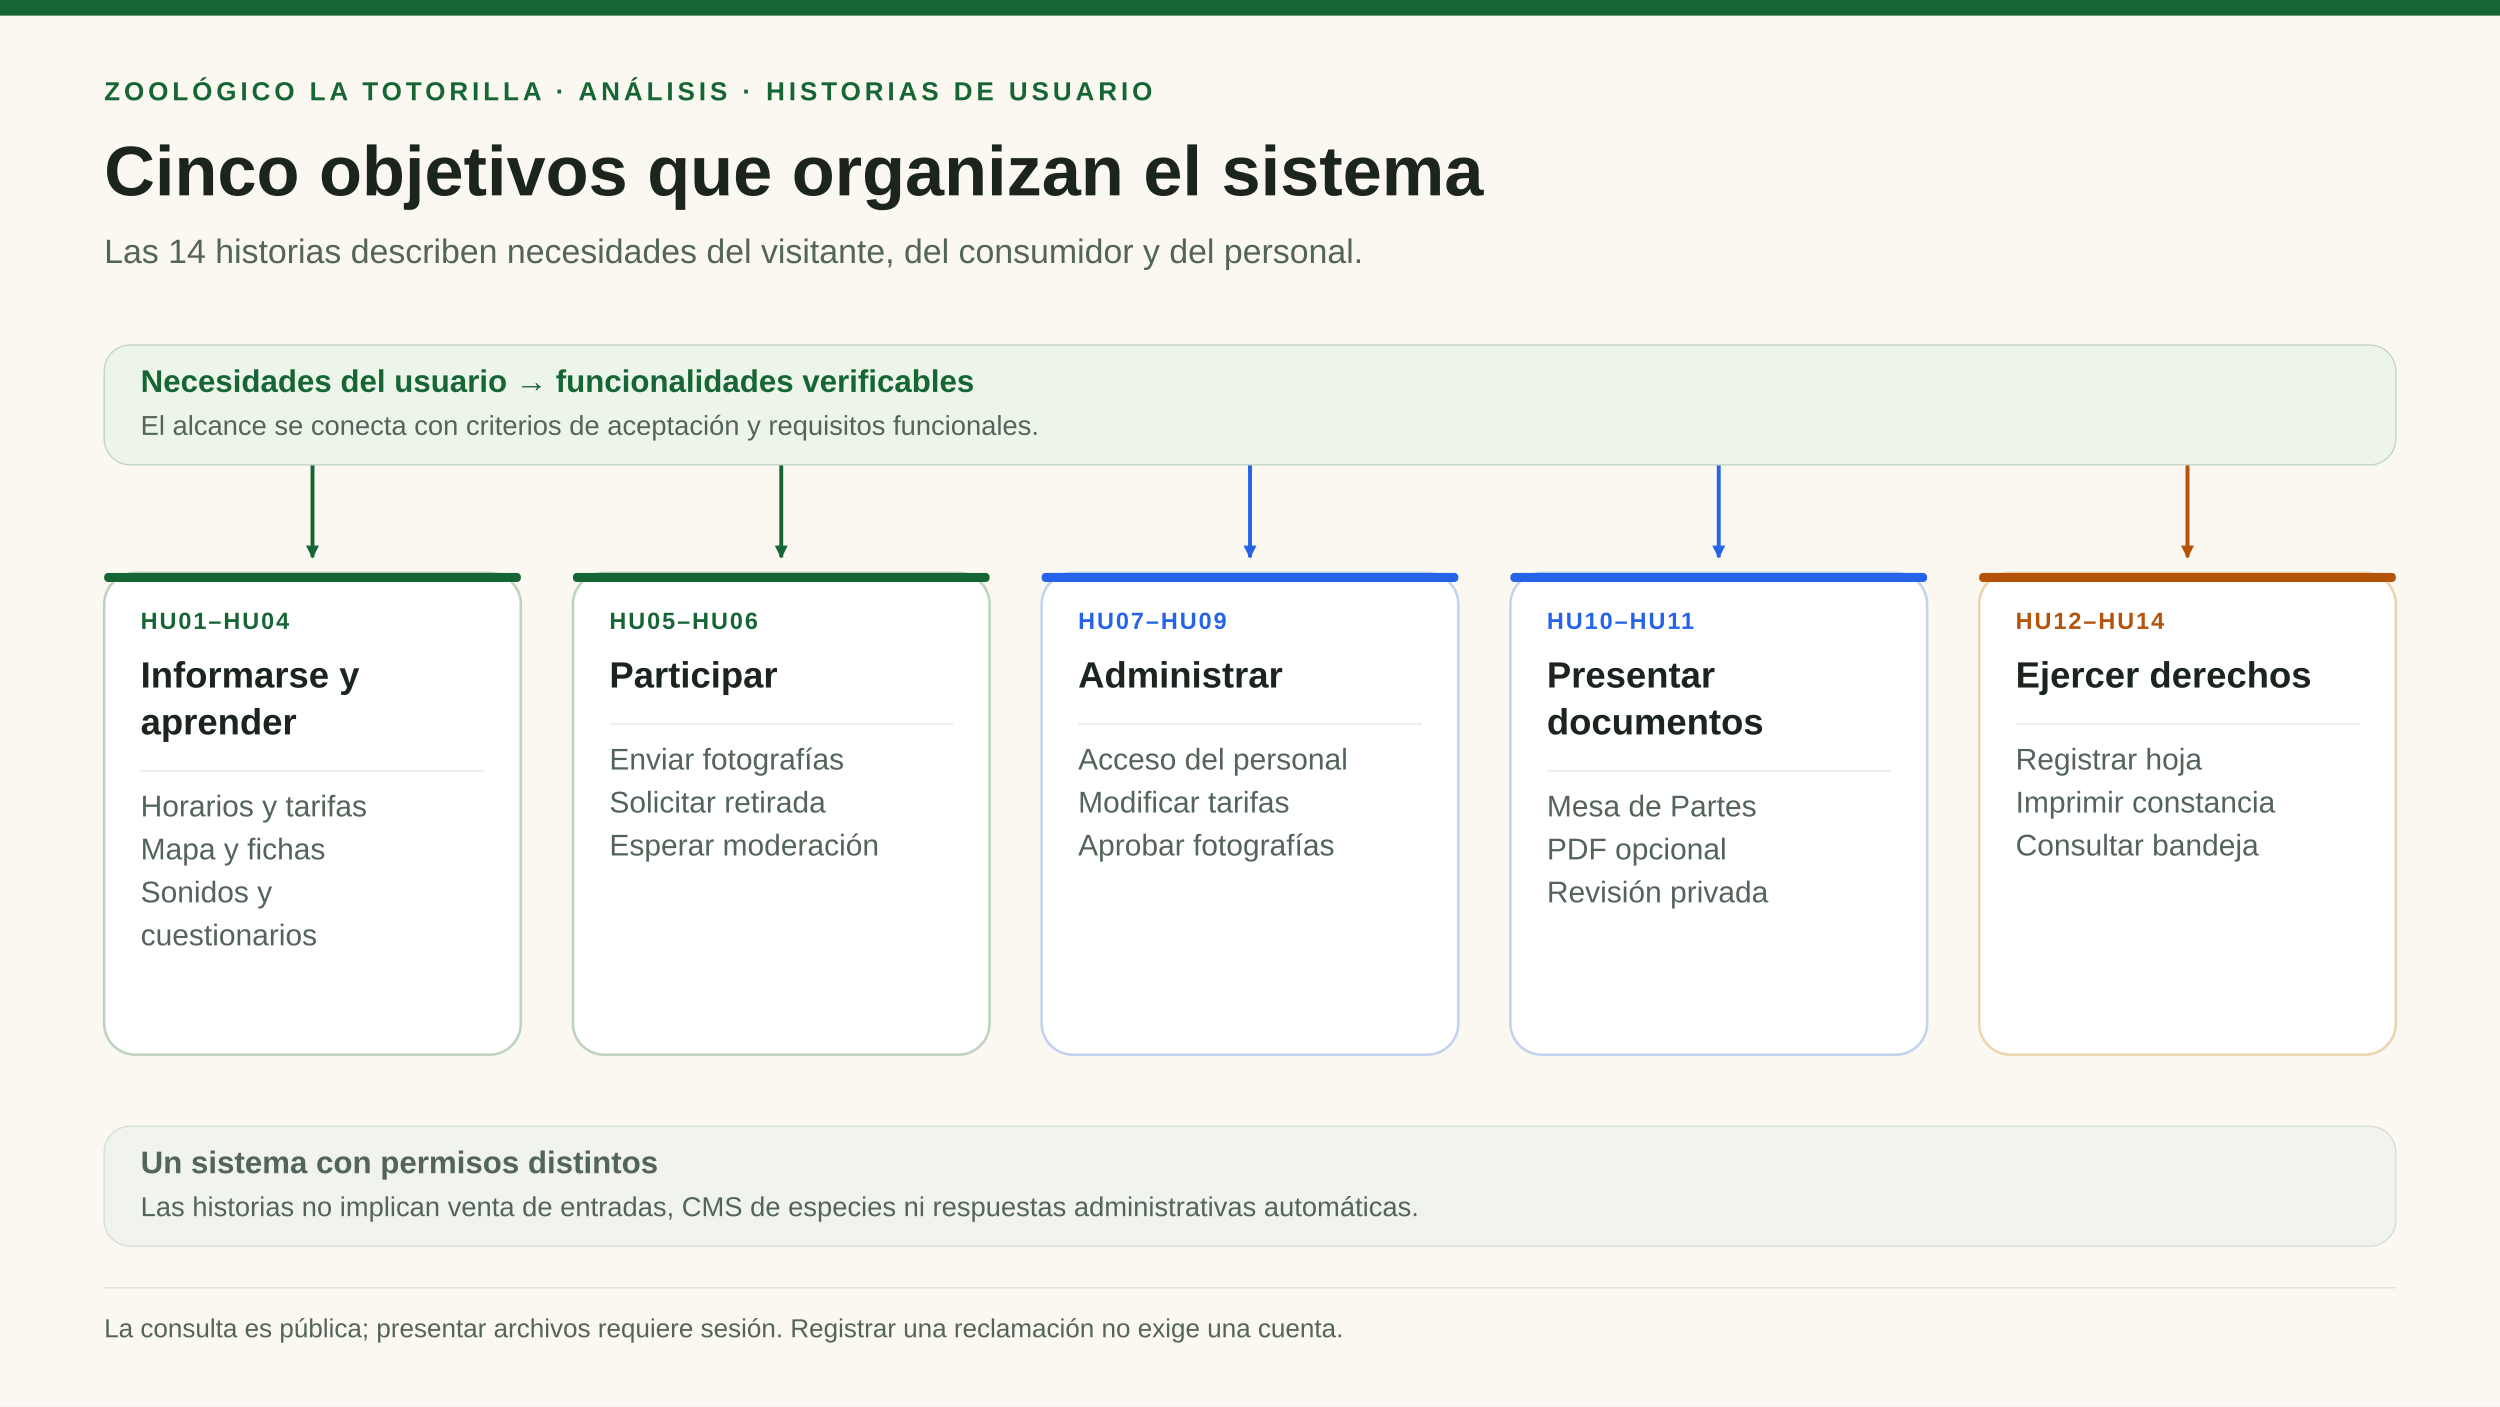
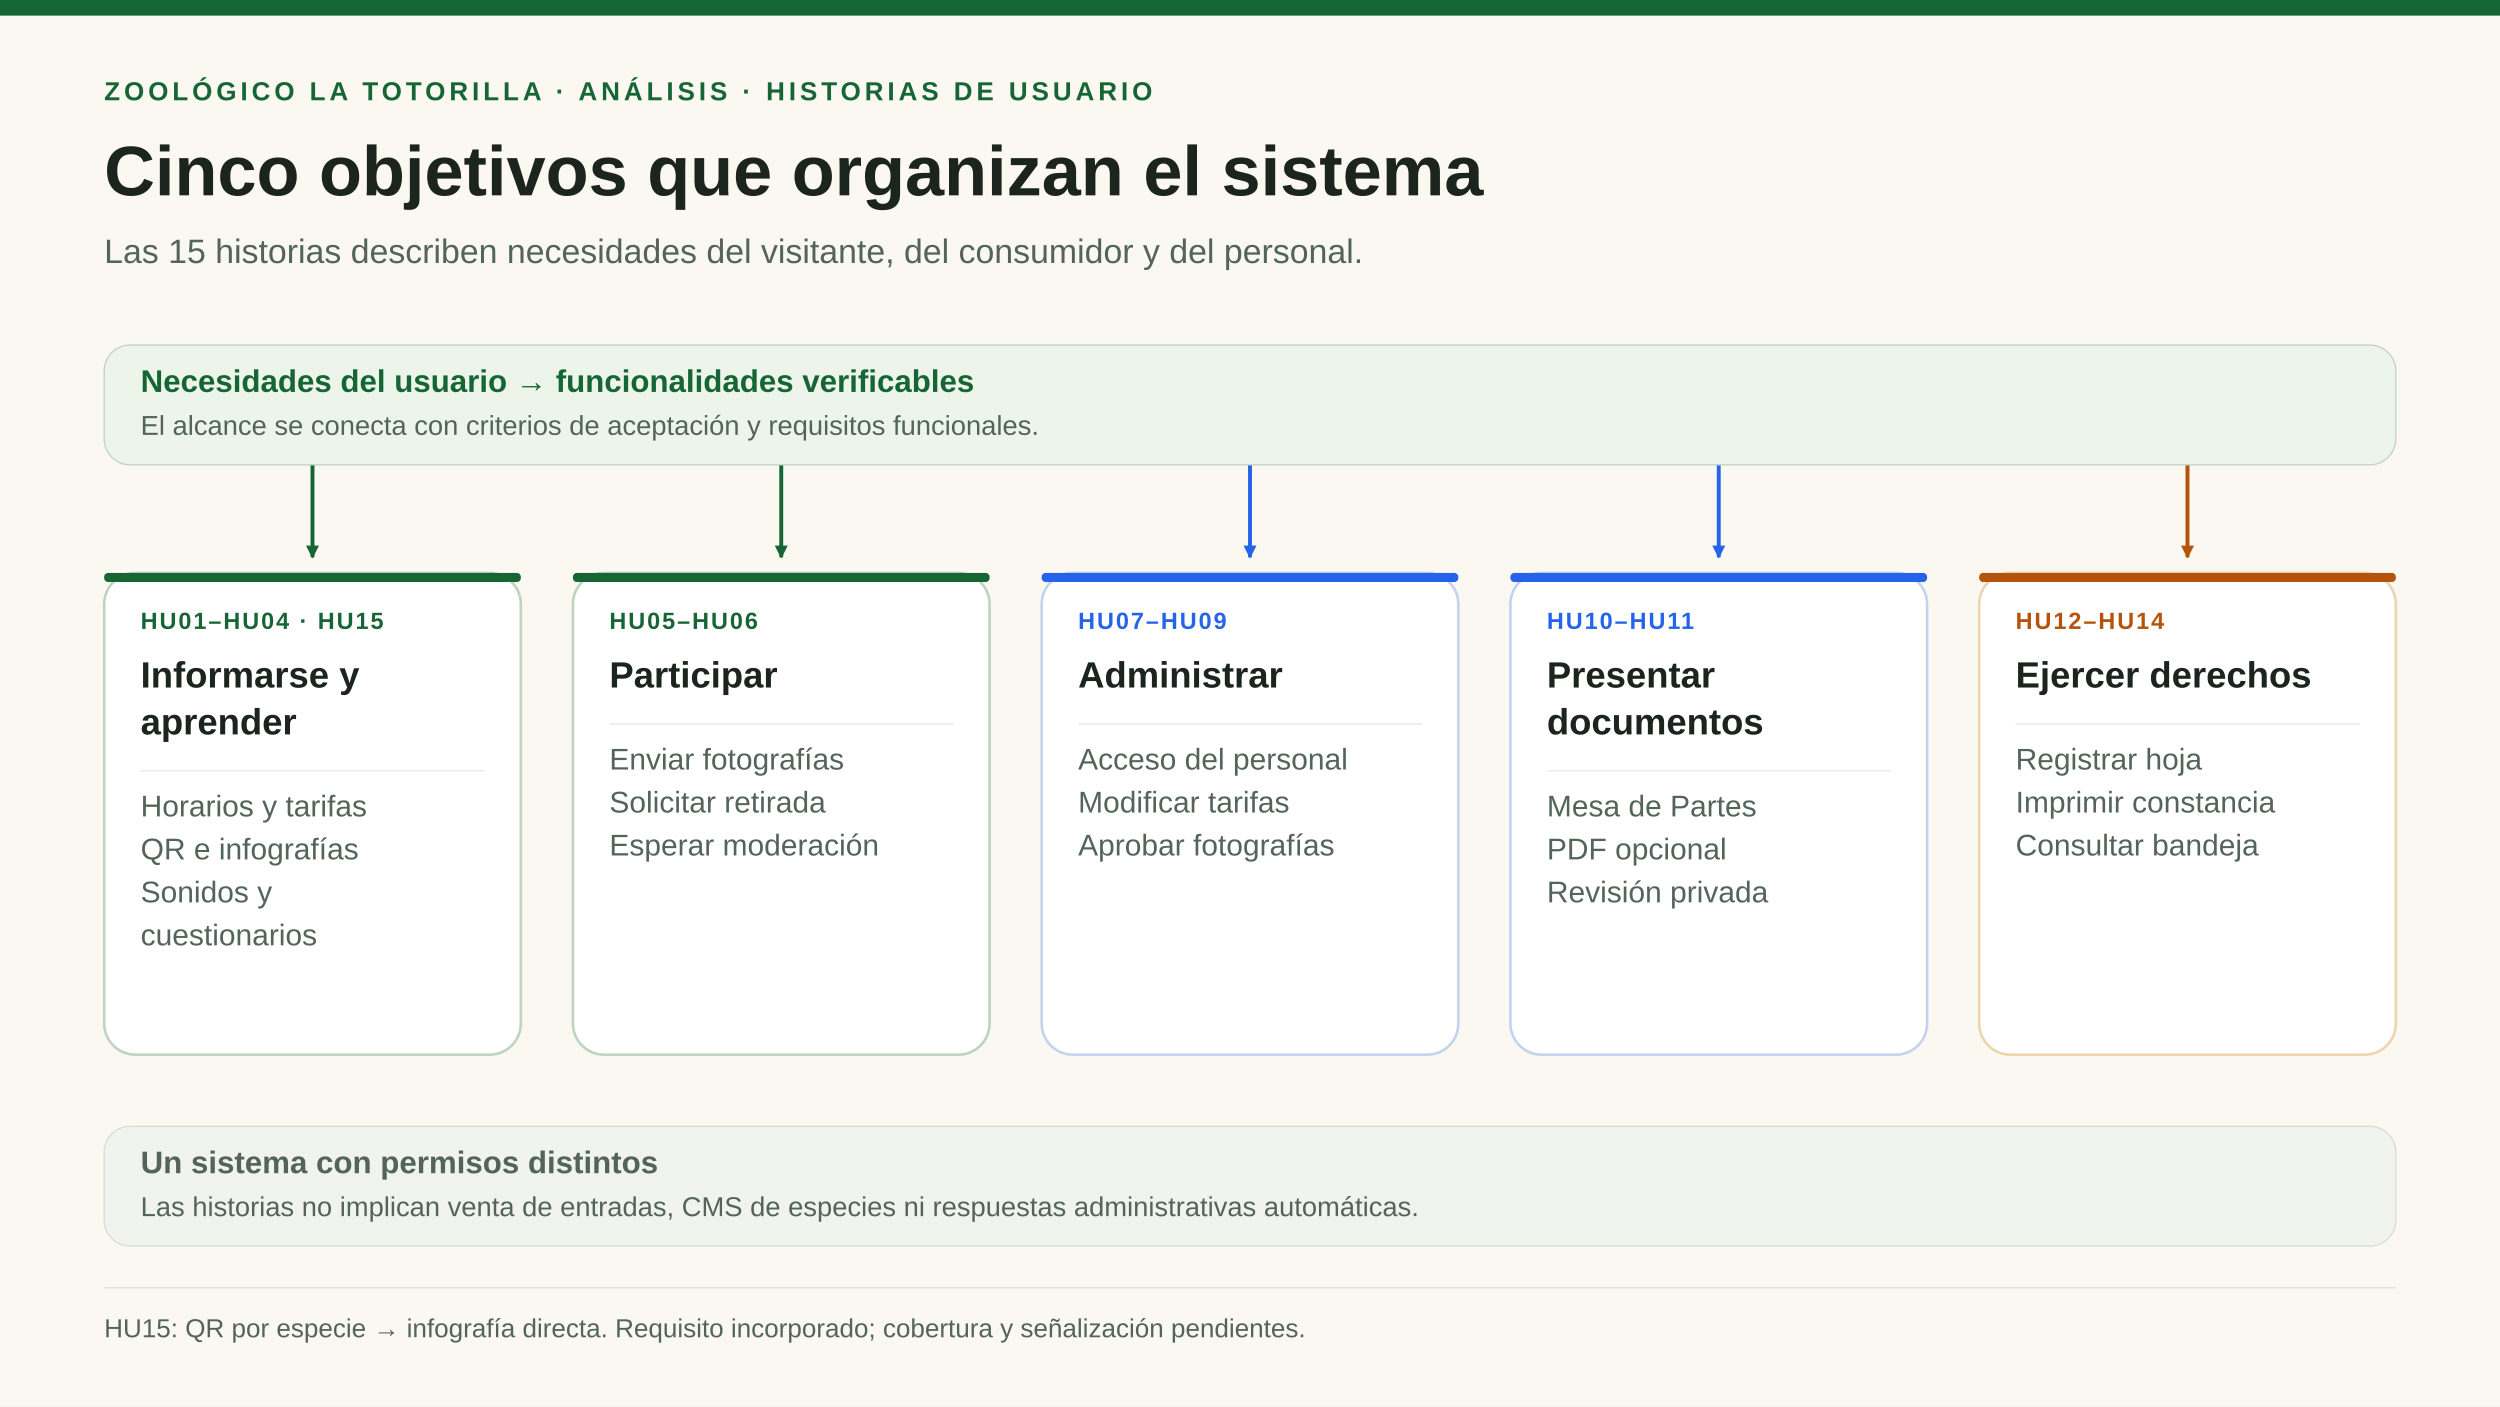
<svg xmlns="http://www.w3.org/2000/svg" width="1920" height="1080" viewBox="0 0 1920 1080" role="img" aria-labelledby="title">
  <defs>
    <marker id="green" markerWidth="10" markerHeight="10" refX="9" refY="5" orient="auto-start-reverse" markerUnits="userSpaceOnUse">
      <path d="M0 0L10 5L0 10Z" fill="#166534" />
    </marker>
    <marker id="blue" markerWidth="10" markerHeight="10" refX="9" refY="5" orient="auto-start-reverse" markerUnits="userSpaceOnUse">
      <path d="M0 0L10 5L0 10Z" fill="#2563eb" />
    </marker>
    <marker id="amber" markerWidth="10" markerHeight="10" refX="9" refY="5" orient="auto-start-reverse" markerUnits="userSpaceOnUse">
      <path d="M0 0L10 5L0 10Z" fill="#b45309" />
    </marker>
    <marker id="gray" markerWidth="10" markerHeight="10" refX="9" refY="5" orient="auto-start-reverse" markerUnits="userSpaceOnUse">
      <path d="M0 0L10 5L0 10Z" fill="#536459" />
    </marker>
    <marker id="red" markerWidth="10" markerHeight="10" refX="9" refY="5" orient="auto-start-reverse" markerUnits="userSpaceOnUse">
      <path d="M0 0L10 5L0 10Z" fill="#b23c35" />
    </marker>
    <style>text{font-family:'Segoe UI',Arial,sans-serif}</style>
  </defs>
  <rect width="1920" height="1080" fill="#faf8f1" />
  <rect width="1920" height="12" fill="#166534" />
  <path d="M240 357 L240 428" fill="none" stroke="#166534" stroke-width="3" stroke-linejoin="round" marker-end="url(#green)" />
  <path d="M600 357 L600 428" fill="none" stroke="#166534" stroke-width="3" stroke-linejoin="round" marker-end="url(#green)" />
  <path d="M960 357 L960 428" fill="none" stroke="#2563eb" stroke-width="3" stroke-linejoin="round" marker-end="url(#blue)" />
  <path d="M1320 357 L1320 428" fill="none" stroke="#2563eb" stroke-width="3" stroke-linejoin="round" marker-end="url(#blue)" />
  <path d="M1680 357 L1680 428" fill="none" stroke="#b45309" stroke-width="3" stroke-linejoin="round" marker-end="url(#amber)" />
  <text x="80" y="77" font-size="20" font-weight="700" fill="#166534" text-anchor="start" letter-spacing="3">ZOOLÓGICO LA TOTORILLA · ANÁLISIS · HISTORIAS DE USUARIO</text>
  <text x="80" y="150" font-size="54" font-weight="700" fill="#1c241e" text-anchor="start" letter-spacing="0">Cinco objetivos que organizan el sistema</text>
-   <text x="80" y="202" font-size="26" font-weight="400" fill="#536459" text-anchor="start" letter-spacing="0">Las 14 historias describen necesidades del visitante, del consumidor y del personal.</text>
+   <text x="80" y="202" font-size="26" font-weight="400" fill="#536459" text-anchor="start" letter-spacing="0">Las 15 historias describen necesidades del visitante, del consumidor y del personal.</text>
  <path d="M80 989H1840" stroke="#dce3d8" />
-   <text x="80" y="1027" font-size="20" font-weight="400" fill="#536459" text-anchor="start" letter-spacing="0">La consulta es pública; presentar archivos requiere sesión. Registrar una reclamación no exige una cuenta.</text>
+   <text x="80" y="1027" font-size="20" font-weight="400" fill="#536459" text-anchor="start" letter-spacing="0">HU15: QR por especie → infografía directa. Requisito incorporado; cobertura y señalización pendientes.</text>
  <rect x="80" y="265" width="1760" height="92" rx="20" fill="#edf5eb" stroke="#bed3c0" />
  <text x="108" y="301" font-size="24" font-weight="600" fill="#166534" text-anchor="start" letter-spacing="0">Necesidades del usuario → funcionalidades verificables</text>
  <text x="108" y="334" font-size="21" font-weight="400" fill="#536459" text-anchor="start" letter-spacing="0">El alcance se conecta con criterios de aceptación y requisitos funcionales.</text>
  <g id="card-1" data-card="80,440,320,370">
    <rect x="80" y="440" width="320" height="370" rx="24" fill="white" stroke="#bed3c0" stroke-width="2" />
    <rect x="80" y="440" width="320" height="7" rx="3" fill="#166534" />
-     <text x="108" y="483" font-size="18" font-weight="700" fill="#166534" text-anchor="start" letter-spacing="1.5">HU01–HU04</text>
+     <text x="108" y="483" font-size="18" font-weight="700" fill="#166534" text-anchor="start" letter-spacing="1.5">HU01–HU04 · HU15</text>
    <text x="108" y="528" font-size="28" font-weight="700" fill="#1c241e" text-anchor="start" letter-spacing="0">Informarse y</text>
    <text x="108" y="564" font-size="28" font-weight="700" fill="#1c241e" text-anchor="start" letter-spacing="0">aprender</text>
    <path d="M108 592H372" stroke="#e4e8df" />
    <text x="108" y="627" font-size="23" font-weight="400" fill="#536459" text-anchor="start" letter-spacing="0">Horarios y tarifas</text>
-     <text x="108" y="660" font-size="23" font-weight="400" fill="#536459" text-anchor="start" letter-spacing="0">Mapa y fichas</text>
+     <text x="108" y="660" font-size="23" font-weight="400" fill="#536459" text-anchor="start" letter-spacing="0">QR e infografías</text>
    <text x="108" y="693" font-size="23" font-weight="400" fill="#536459" text-anchor="start" letter-spacing="0">Sonidos y</text>
    <text x="108" y="726" font-size="23" font-weight="400" fill="#536459" text-anchor="start" letter-spacing="0">cuestionarios</text>
  </g>
  <g id="card-2" data-card="440,440,320,370">
    <rect x="440" y="440" width="320" height="370" rx="24" fill="white" stroke="#bed3c0" stroke-width="2" />
    <rect x="440" y="440" width="320" height="7" rx="3" fill="#166534" />
    <text x="468" y="483" font-size="18" font-weight="700" fill="#166534" text-anchor="start" letter-spacing="1.5">HU05–HU06</text>
    <text x="468" y="528" font-size="28" font-weight="700" fill="#1c241e" text-anchor="start" letter-spacing="0">Participar</text>
    <path d="M468 556H732" stroke="#e4e8df" />
    <text x="468" y="591" font-size="23" font-weight="400" fill="#536459" text-anchor="start" letter-spacing="0">Enviar fotografías</text>
    <text x="468" y="624" font-size="23" font-weight="400" fill="#536459" text-anchor="start" letter-spacing="0">Solicitar retirada</text>
    <text x="468" y="657" font-size="23" font-weight="400" fill="#536459" text-anchor="start" letter-spacing="0">Esperar moderación</text>
  </g>
  <g id="card-3" data-card="800,440,320,370">
    <rect x="800" y="440" width="320" height="370" rx="24" fill="white" stroke="#c3d3ee" stroke-width="2" />
    <rect x="800" y="440" width="320" height="7" rx="3" fill="#2563eb" />
    <text x="828" y="483" font-size="18" font-weight="700" fill="#2563eb" text-anchor="start" letter-spacing="1.5">HU07–HU09</text>
    <text x="828" y="528" font-size="28" font-weight="700" fill="#1c241e" text-anchor="start" letter-spacing="0">Administrar</text>
    <path d="M828 556H1092" stroke="#e4e8df" />
    <text x="828" y="591" font-size="23" font-weight="400" fill="#536459" text-anchor="start" letter-spacing="0">Acceso del personal</text>
    <text x="828" y="624" font-size="23" font-weight="400" fill="#536459" text-anchor="start" letter-spacing="0">Modificar tarifas</text>
    <text x="828" y="657" font-size="23" font-weight="400" fill="#536459" text-anchor="start" letter-spacing="0">Aprobar fotografías</text>
  </g>
  <g id="card-4" data-card="1160,440,320,370">
    <rect x="1160" y="440" width="320" height="370" rx="24" fill="white" stroke="#c3d3ee" stroke-width="2" />
    <rect x="1160" y="440" width="320" height="7" rx="3" fill="#2563eb" />
    <text x="1188" y="483" font-size="18" font-weight="700" fill="#2563eb" text-anchor="start" letter-spacing="1.5">HU10–HU11</text>
    <text x="1188" y="528" font-size="28" font-weight="700" fill="#1c241e" text-anchor="start" letter-spacing="0">Presentar</text>
    <text x="1188" y="564" font-size="28" font-weight="700" fill="#1c241e" text-anchor="start" letter-spacing="0">documentos</text>
    <path d="M1188 592H1452" stroke="#e4e8df" />
    <text x="1188" y="627" font-size="23" font-weight="400" fill="#536459" text-anchor="start" letter-spacing="0">Mesa de Partes</text>
    <text x="1188" y="660" font-size="23" font-weight="400" fill="#536459" text-anchor="start" letter-spacing="0">PDF opcional</text>
    <text x="1188" y="693" font-size="23" font-weight="400" fill="#536459" text-anchor="start" letter-spacing="0">Revisión privada</text>
  </g>
  <g id="card-5" data-card="1520,440,320,370">
    <rect x="1520" y="440" width="320" height="370" rx="24" fill="white" stroke="#ecd4ad" stroke-width="2" />
    <rect x="1520" y="440" width="320" height="7" rx="3" fill="#b45309" />
    <text x="1548" y="483" font-size="18" font-weight="700" fill="#b45309" text-anchor="start" letter-spacing="1.5">HU12–HU14</text>
    <text x="1548" y="528" font-size="28" font-weight="700" fill="#1c241e" text-anchor="start" letter-spacing="0">Ejercer derechos</text>
    <path d="M1548 556H1812" stroke="#e4e8df" />
    <text x="1548" y="591" font-size="23" font-weight="400" fill="#536459" text-anchor="start" letter-spacing="0">Registrar hoja</text>
    <text x="1548" y="624" font-size="23" font-weight="400" fill="#536459" text-anchor="start" letter-spacing="0">Imprimir constancia</text>
    <text x="1548" y="657" font-size="23" font-weight="400" fill="#536459" text-anchor="start" letter-spacing="0">Consultar bandeja</text>
  </g>
  <rect x="80" y="865" width="1760" height="92" rx="20" fill="#f1f3ee" stroke="#d6ddd3" />
  <text x="108" y="901" font-size="24" font-weight="600" fill="#536459" text-anchor="start" letter-spacing="0">Un sistema con permisos distintos</text>
  <text x="108" y="934" font-size="21" font-weight="400" fill="#536459" text-anchor="start" letter-spacing="0">Las historias no implican venta de entradas, CMS de especies ni respuestas administrativas automáticas.</text>
</svg>
